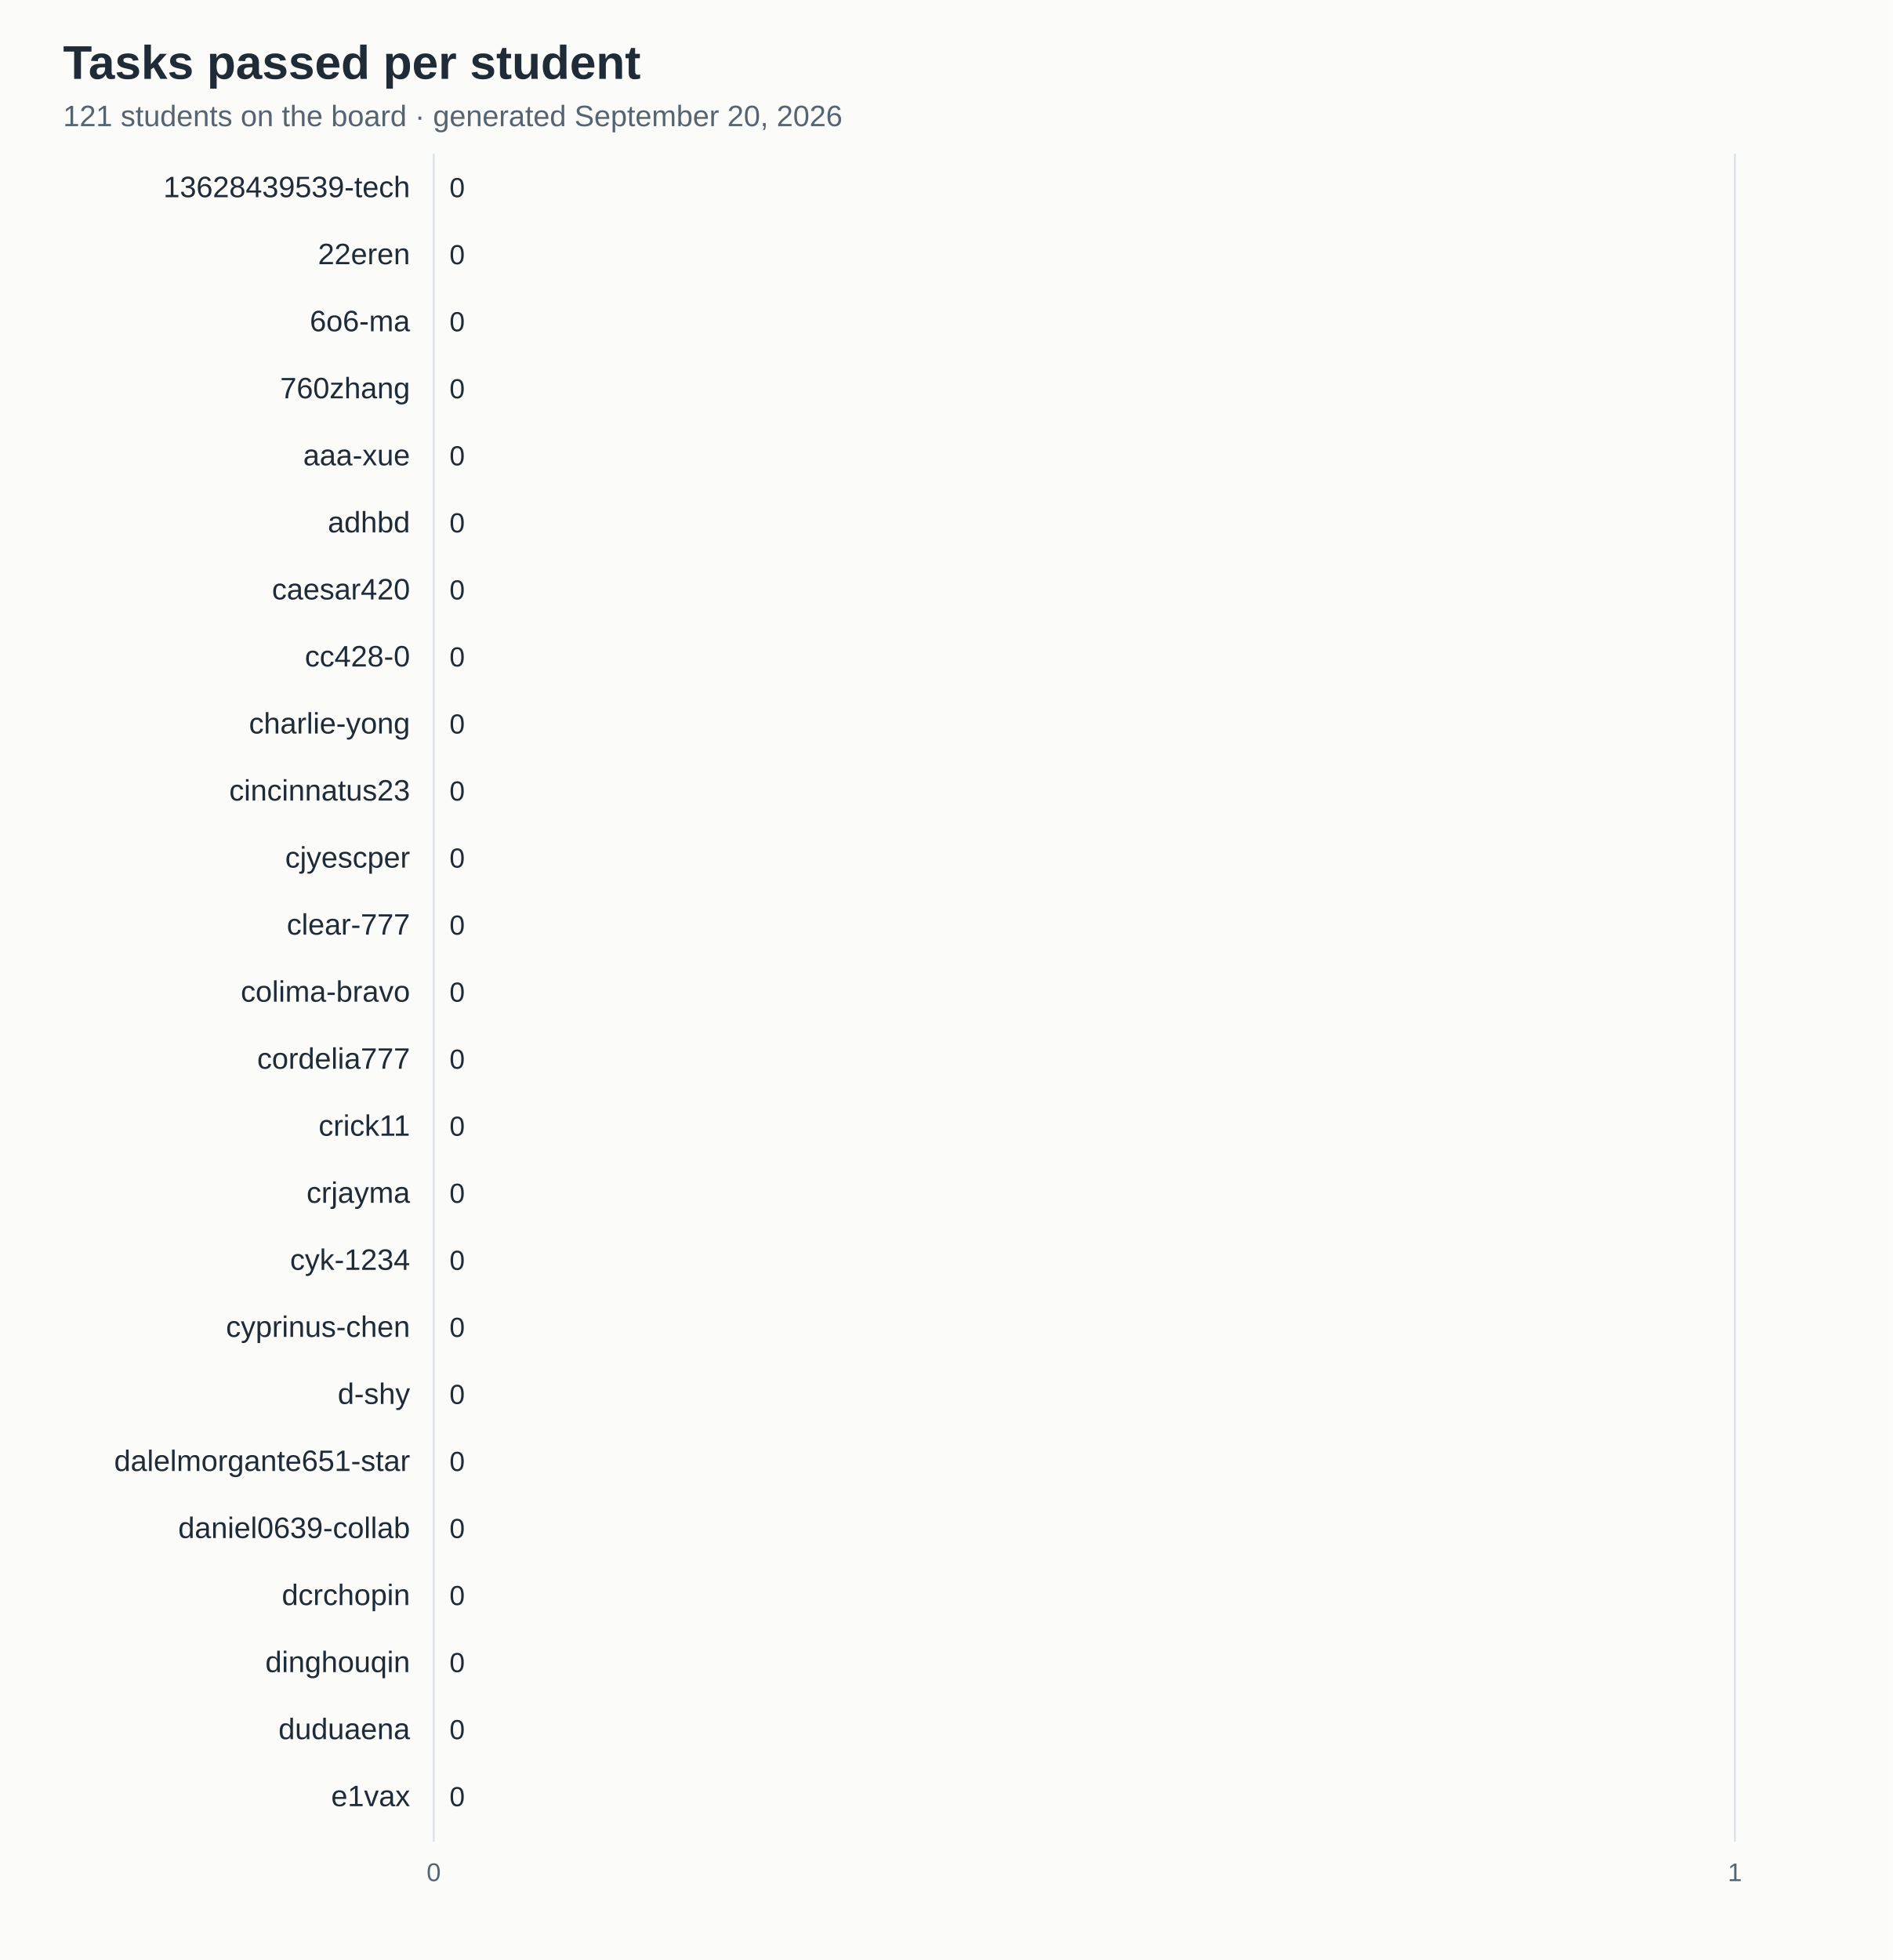
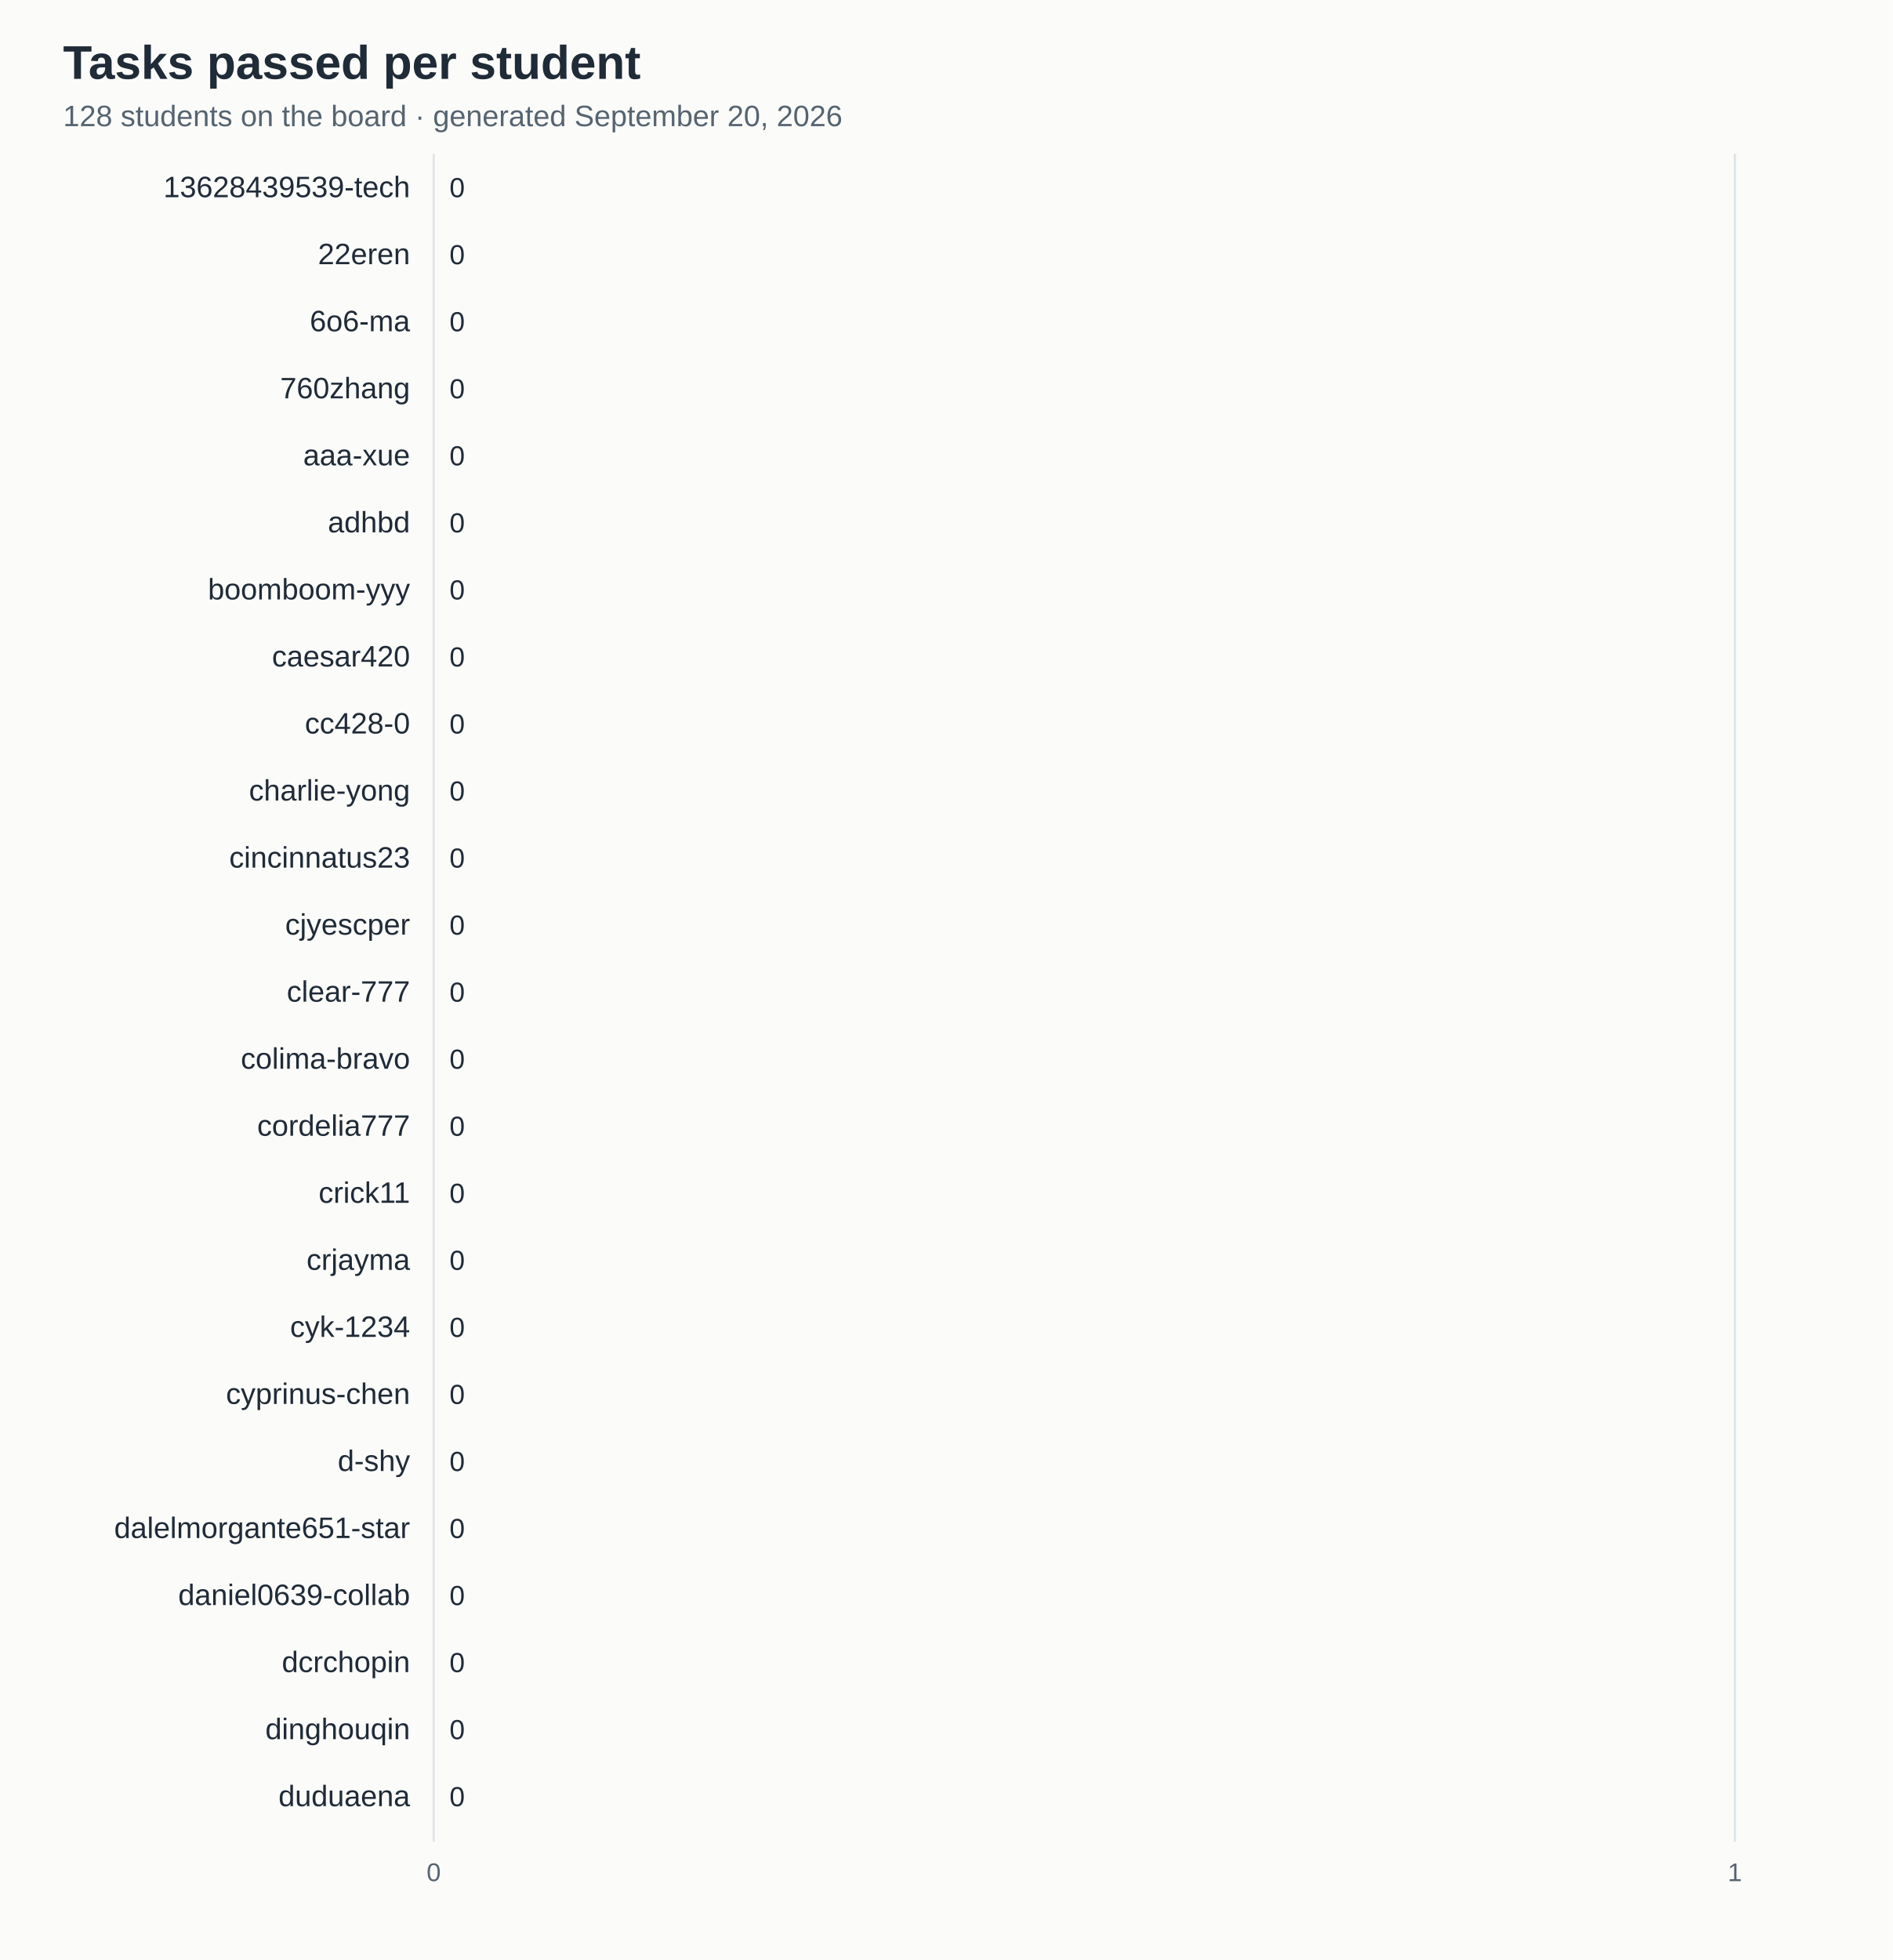
<svg xmlns="http://www.w3.org/2000/svg" width="960" height="994" viewBox="0 0 960 994" role="img" aria-labelledby="t" font-family="Arial, Helvetica Neue, PingFang SC, sans-serif">
  <rect width="960" height="994" fill="#fbfbf9" />
  <text x="32" y="40" font-size="24" font-weight="700" fill="#202b38">Tasks passed per student</text>
-   <text x="32" y="64" font-size="15" fill="#566471">121 students on the board · generated September 20, 2026</text>
+   <text x="32" y="64" font-size="15" fill="#566471">128 students on the board · generated September 20, 2026</text>
  <line x1="220.0" y1="78" x2="220.0" y2="934" stroke="#dce2e7" />
  <text x="220.0" y="954" font-size="13" fill="#566471" text-anchor="middle">0</text>
  <line x1="880.0" y1="78" x2="880.0" y2="934" stroke="#dce2e7" />
  <text x="880.0" y="954" font-size="13" fill="#566471" text-anchor="middle">1</text>
  <text x="208" y="100.0" font-size="15" fill="#202b38" text-anchor="end">13628439539-tech</text>
  <text x="228.0" y="100.0" font-size="14" fill="#202b38">0</text>
  <text x="208" y="134.0" font-size="15" fill="#202b38" text-anchor="end">22eren</text>
  <text x="228.0" y="134.0" font-size="14" fill="#202b38">0</text>
  <text x="208" y="168.0" font-size="15" fill="#202b38" text-anchor="end">6o6-ma</text>
  <text x="228.0" y="168.0" font-size="14" fill="#202b38">0</text>
  <text x="208" y="202.0" font-size="15" fill="#202b38" text-anchor="end">760zhang</text>
  <text x="228.0" y="202.0" font-size="14" fill="#202b38">0</text>
  <text x="208" y="236.0" font-size="15" fill="#202b38" text-anchor="end">aaa-xue</text>
  <text x="228.0" y="236.0" font-size="14" fill="#202b38">0</text>
  <text x="208" y="270.0" font-size="15" fill="#202b38" text-anchor="end">adhbd</text>
  <text x="228.0" y="270.0" font-size="14" fill="#202b38">0</text>
-   <text x="208" y="304.0" font-size="15" fill="#202b38" text-anchor="end">caesar420</text>
+   <text x="208" y="304.0" font-size="15" fill="#202b38" text-anchor="end">boomboom-yyy</text>
  <text x="228.0" y="304.0" font-size="14" fill="#202b38">0</text>
-   <text x="208" y="338.0" font-size="15" fill="#202b38" text-anchor="end">cc428-0</text>
+   <text x="208" y="338.0" font-size="15" fill="#202b38" text-anchor="end">caesar420</text>
  <text x="228.0" y="338.0" font-size="14" fill="#202b38">0</text>
-   <text x="208" y="372.0" font-size="15" fill="#202b38" text-anchor="end">charlie-yong</text>
+   <text x="208" y="372.0" font-size="15" fill="#202b38" text-anchor="end">cc428-0</text>
  <text x="228.0" y="372.0" font-size="14" fill="#202b38">0</text>
-   <text x="208" y="406.0" font-size="15" fill="#202b38" text-anchor="end">cincinnatus23</text>
+   <text x="208" y="406.0" font-size="15" fill="#202b38" text-anchor="end">charlie-yong</text>
  <text x="228.0" y="406.0" font-size="14" fill="#202b38">0</text>
-   <text x="208" y="440.0" font-size="15" fill="#202b38" text-anchor="end">cjyescper</text>
+   <text x="208" y="440.0" font-size="15" fill="#202b38" text-anchor="end">cincinnatus23</text>
  <text x="228.0" y="440.0" font-size="14" fill="#202b38">0</text>
-   <text x="208" y="474.0" font-size="15" fill="#202b38" text-anchor="end">clear-777</text>
+   <text x="208" y="474.0" font-size="15" fill="#202b38" text-anchor="end">cjyescper</text>
  <text x="228.0" y="474.0" font-size="14" fill="#202b38">0</text>
-   <text x="208" y="508.0" font-size="15" fill="#202b38" text-anchor="end">colima-bravo</text>
+   <text x="208" y="508.0" font-size="15" fill="#202b38" text-anchor="end">clear-777</text>
  <text x="228.0" y="508.0" font-size="14" fill="#202b38">0</text>
-   <text x="208" y="542.0" font-size="15" fill="#202b38" text-anchor="end">cordelia777</text>
+   <text x="208" y="542.0" font-size="15" fill="#202b38" text-anchor="end">colima-bravo</text>
  <text x="228.0" y="542.0" font-size="14" fill="#202b38">0</text>
-   <text x="208" y="576.0" font-size="15" fill="#202b38" text-anchor="end">crick11</text>
+   <text x="208" y="576.0" font-size="15" fill="#202b38" text-anchor="end">cordelia777</text>
  <text x="228.0" y="576.0" font-size="14" fill="#202b38">0</text>
-   <text x="208" y="610.0" font-size="15" fill="#202b38" text-anchor="end">crjayma</text>
+   <text x="208" y="610.0" font-size="15" fill="#202b38" text-anchor="end">crick11</text>
  <text x="228.0" y="610.0" font-size="14" fill="#202b38">0</text>
-   <text x="208" y="644.0" font-size="15" fill="#202b38" text-anchor="end">cyk-1234</text>
+   <text x="208" y="644.0" font-size="15" fill="#202b38" text-anchor="end">crjayma</text>
  <text x="228.0" y="644.0" font-size="14" fill="#202b38">0</text>
-   <text x="208" y="678.0" font-size="15" fill="#202b38" text-anchor="end">cyprinus-chen</text>
+   <text x="208" y="678.0" font-size="15" fill="#202b38" text-anchor="end">cyk-1234</text>
  <text x="228.0" y="678.0" font-size="14" fill="#202b38">0</text>
-   <text x="208" y="712.0" font-size="15" fill="#202b38" text-anchor="end">d-shy</text>
+   <text x="208" y="712.0" font-size="15" fill="#202b38" text-anchor="end">cyprinus-chen</text>
  <text x="228.0" y="712.0" font-size="14" fill="#202b38">0</text>
-   <text x="208" y="746.0" font-size="15" fill="#202b38" text-anchor="end">dalelmorgante651-star</text>
+   <text x="208" y="746.0" font-size="15" fill="#202b38" text-anchor="end">d-shy</text>
  <text x="228.0" y="746.0" font-size="14" fill="#202b38">0</text>
-   <text x="208" y="780.0" font-size="15" fill="#202b38" text-anchor="end">daniel0639-collab</text>
+   <text x="208" y="780.0" font-size="15" fill="#202b38" text-anchor="end">dalelmorgante651-star</text>
  <text x="228.0" y="780.0" font-size="14" fill="#202b38">0</text>
-   <text x="208" y="814.0" font-size="15" fill="#202b38" text-anchor="end">dcrchopin</text>
+   <text x="208" y="814.0" font-size="15" fill="#202b38" text-anchor="end">daniel0639-collab</text>
  <text x="228.0" y="814.0" font-size="14" fill="#202b38">0</text>
-   <text x="208" y="848.0" font-size="15" fill="#202b38" text-anchor="end">dinghouqin</text>
+   <text x="208" y="848.0" font-size="15" fill="#202b38" text-anchor="end">dcrchopin</text>
  <text x="228.0" y="848.0" font-size="14" fill="#202b38">0</text>
-   <text x="208" y="882.0" font-size="15" fill="#202b38" text-anchor="end">duduaena</text>
+   <text x="208" y="882.0" font-size="15" fill="#202b38" text-anchor="end">dinghouqin</text>
  <text x="228.0" y="882.0" font-size="14" fill="#202b38">0</text>
-   <text x="208" y="916.0" font-size="15" fill="#202b38" text-anchor="end">e1vax</text>
+   <text x="208" y="916.0" font-size="15" fill="#202b38" text-anchor="end">duduaena</text>
  <text x="228.0" y="916.0" font-size="14" fill="#202b38">0</text>
</svg>
